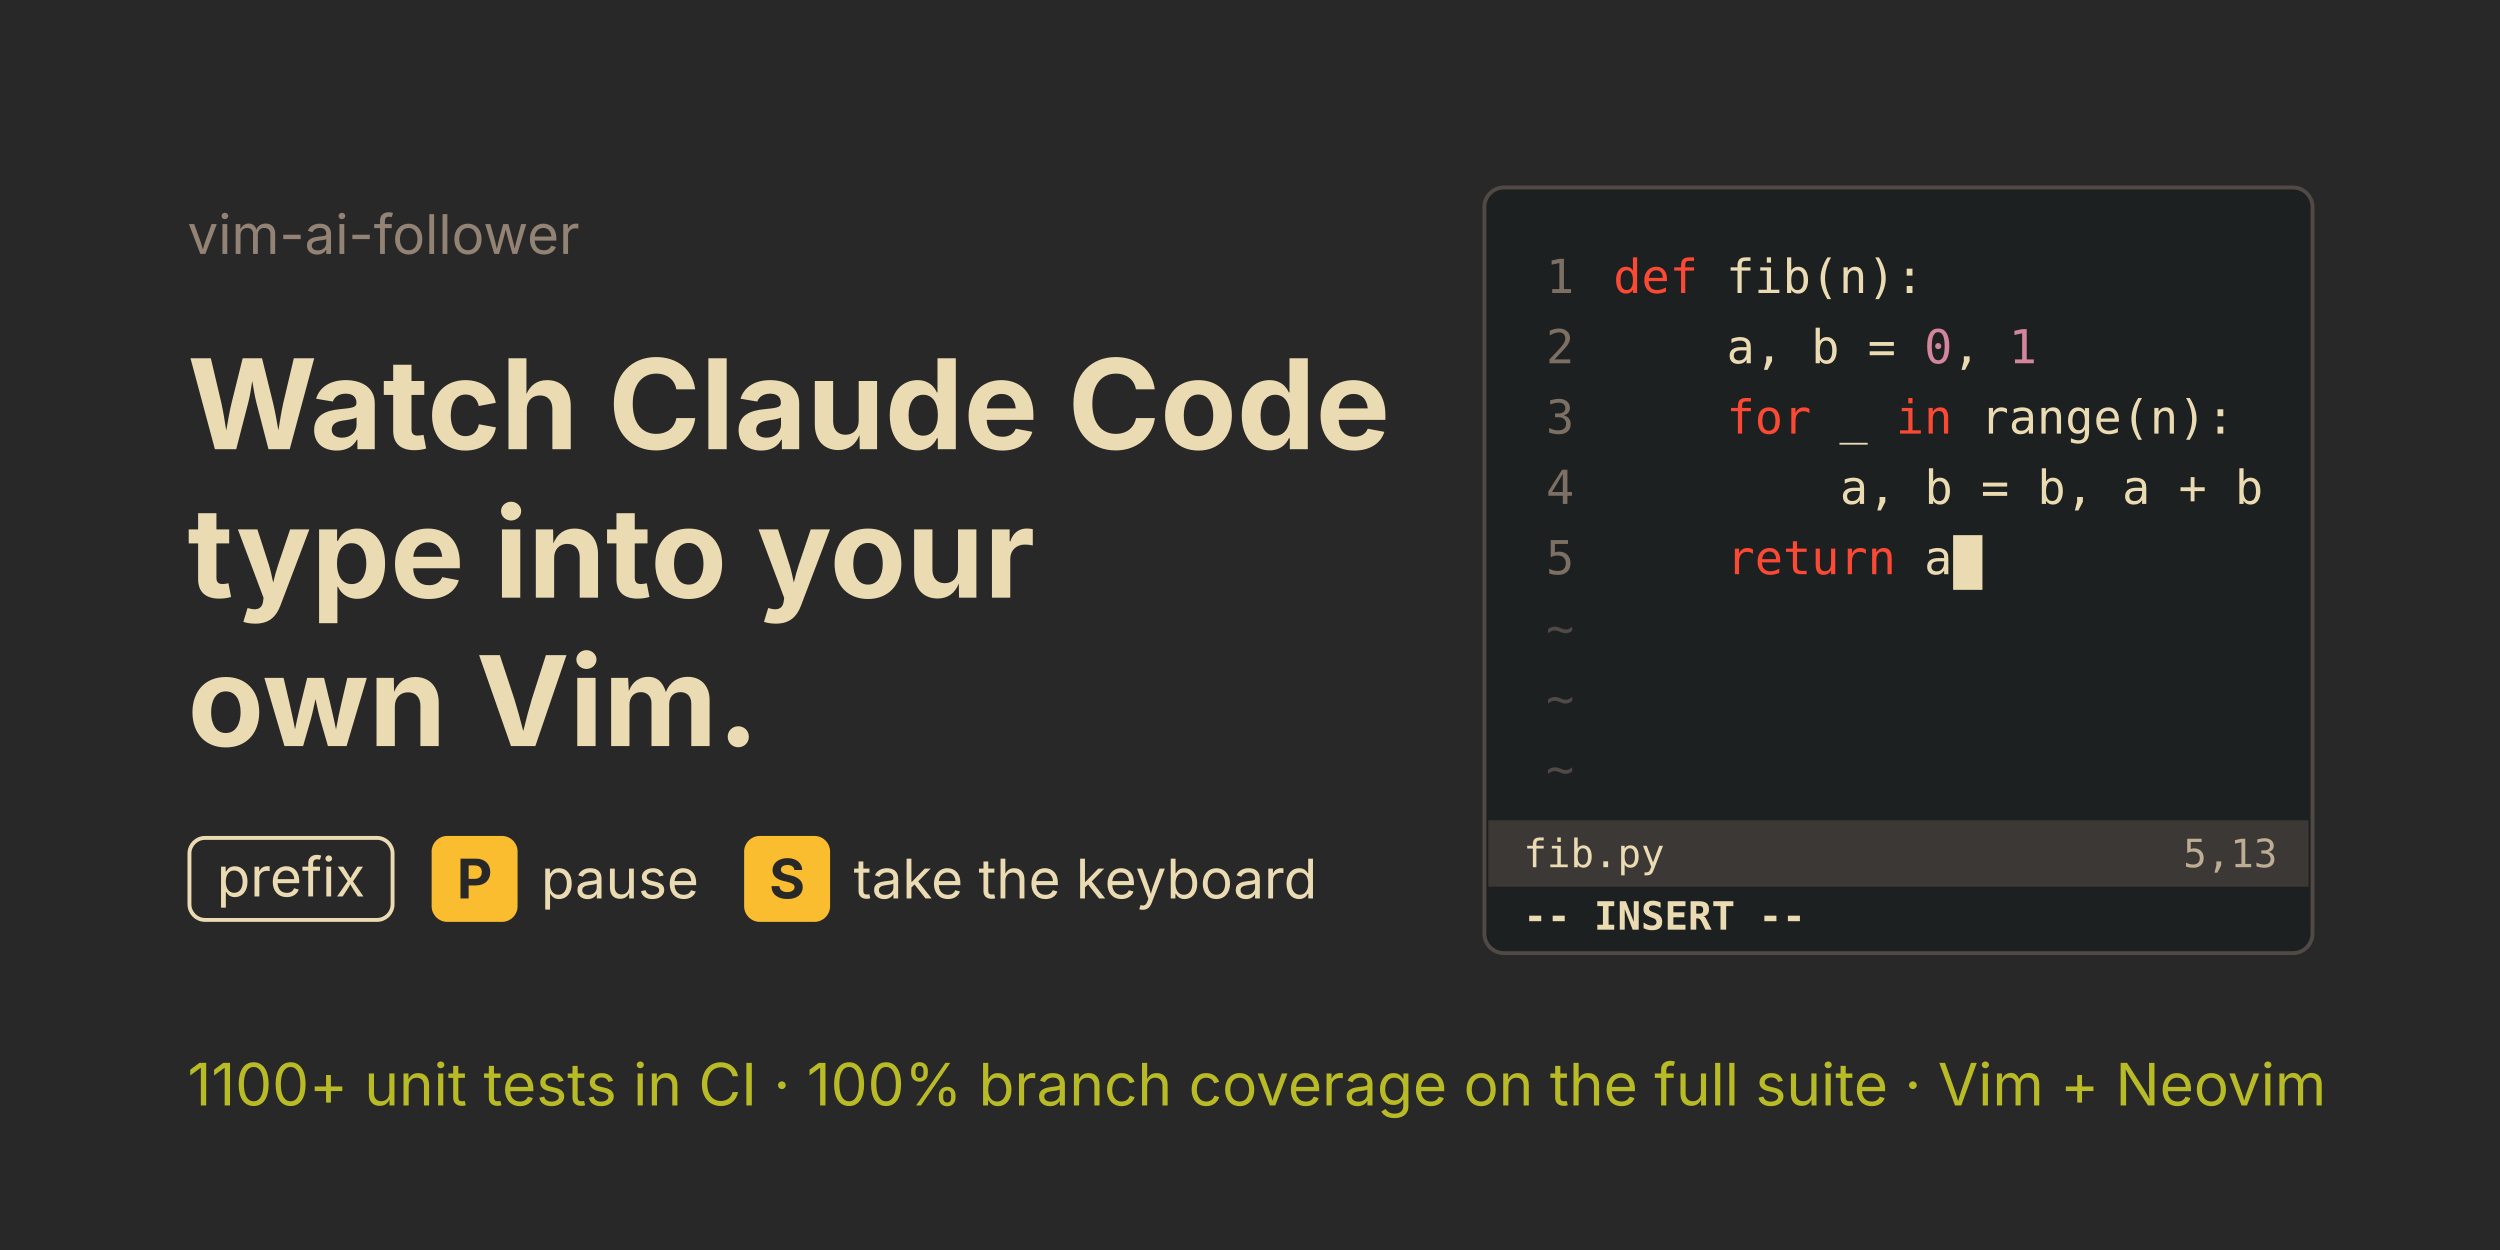
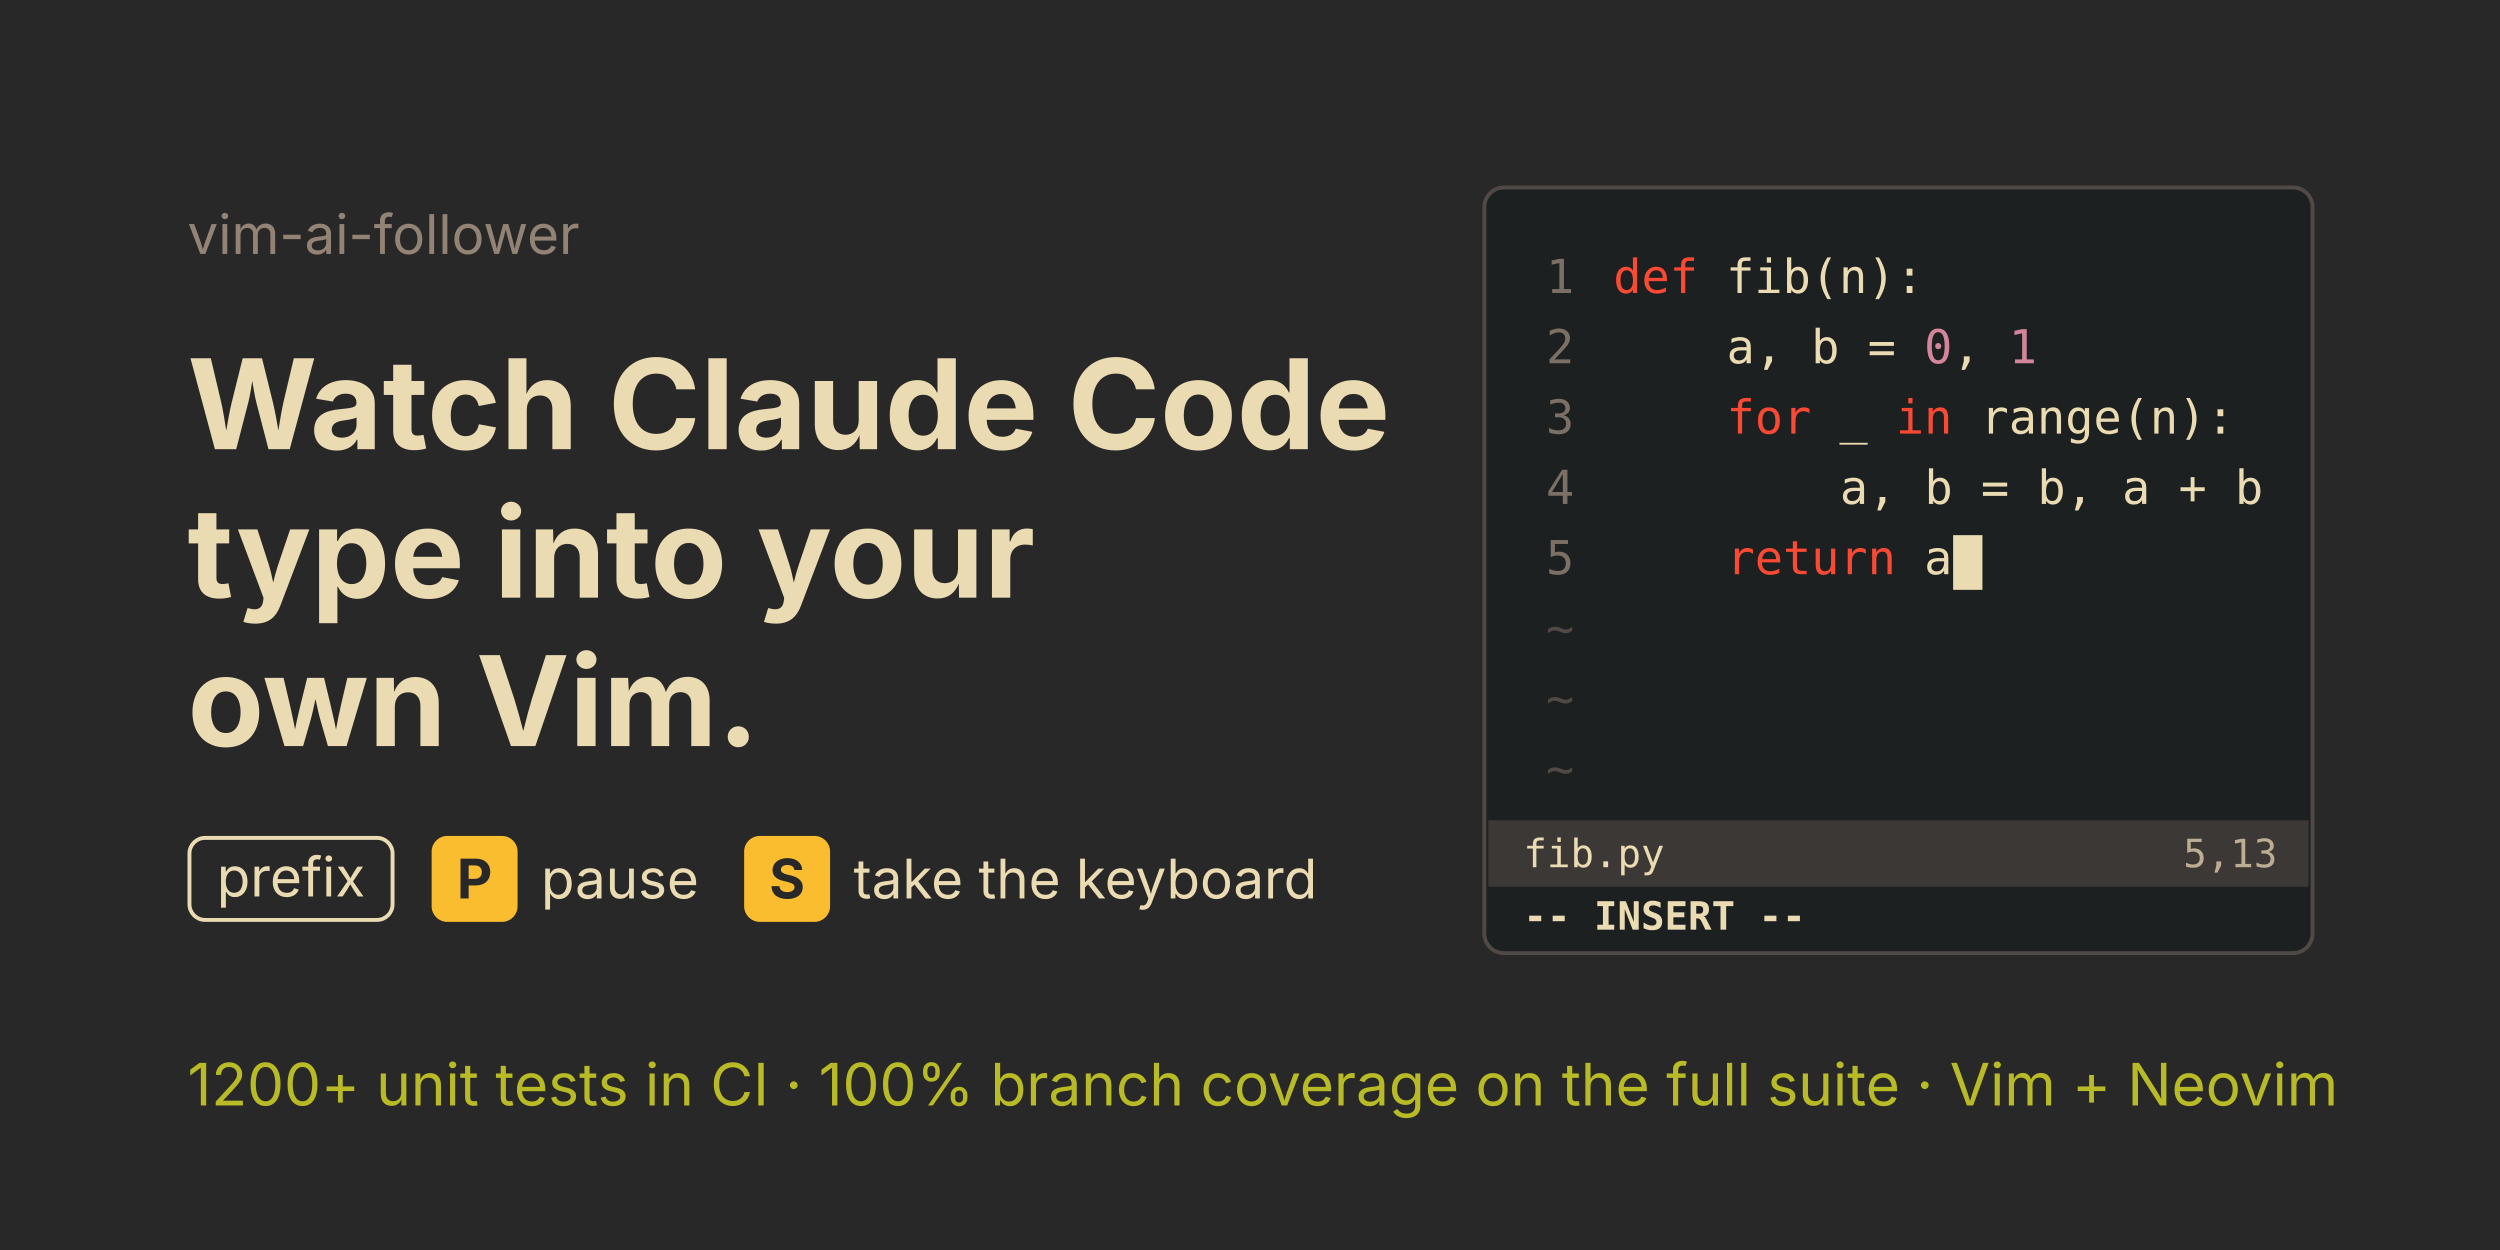
- <svg xmlns="http://www.w3.org/2000/svg" viewBox="0 0 1280 640" width="1280" height="640" role="img" aria-label="vim-ai-follower: Watch Claude Code type into your own Vim. 1100+ unit tests in CI · 100% branch coverage on the full suite · Vim + Neovim">
+ <svg xmlns="http://www.w3.org/2000/svg" viewBox="0 0 1280 640" width="1280" height="640" role="img" aria-label="vim-ai-follower: Watch Claude Code type into your own Vim. 1200+ unit tests in CI · 100% branch coverage on the full suite · Vim + Neovim">
  <rect width="1280" height="640" fill="#282828" />
  <g font-family="system-ui, -apple-system, Segoe UI, sans-serif" fill="#EBDBB2">
    <text x="96" y="130" font-size="28" fill="#928374">vim-ai-follower</text>
    <g font-size="64" font-weight="700">
      <text x="96" y="230">Watch Claude Code</text>
      <text x="96" y="306">type into your</text>
      <text x="96" y="382">own Vim.</text>
    </g>
    <g font-size="28">
      <rect x="97" y="429" width="104" height="42" rx="8" fill="none" stroke="#EBDBB2" stroke-width="2" />
      <text x="149" y="459" text-anchor="middle">prefix</text>
      <rect x="221" y="428" width="44" height="44" rx="8" fill="#FABD2F" />
      <text x="243" y="460" font-weight="700" fill="#282828" text-anchor="middle">P</text>
      <text x="277" y="460">pause</text>
      <rect x="381" y="428" width="44" height="44" rx="8" fill="#FABD2F" />
      <text x="403" y="460" font-weight="700" fill="#282828" text-anchor="middle">S</text>
      <text x="437" y="460">take the keyboard</text>
    </g>
-     <text x="96" y="566" font-size="30" fill="#B8BB26">1100+ unit tests in CI · 100% branch coverage on the full suite · Vim + Neovim</text>
+     <text x="96" y="566" font-size="30" fill="#B8BB26">1200+ unit tests in CI · 100% branch coverage on the full suite · Vim + Neovim</text>
  </g>
  <g font-family="ui-monospace, SFMono-Regular, Menlo, Consolas, monospace" font-size="24">
    <rect x="760" y="96" width="424" height="392" rx="10" fill="#1D2021" stroke="#504945" stroke-width="2" />
    <g fill="#7C6F64" text-anchor="end">
      <text x="806" y="150">1</text>
      <text x="806" y="186">2</text>
      <text x="806" y="222">3</text>
      <text x="806" y="258">4</text>
      <text x="806" y="294">5</text>
    </g>
    <g fill="#EBDBB2">
      <text x="826" y="150">
        <tspan fill="#FB4934">def</tspan> fib(n):</text>
      <text x="884" y="186">a, b = <tspan fill="#D3869B">0</tspan>, <tspan fill="#D3869B">1</tspan>
      </text>
      <text x="884" y="222">
        <tspan fill="#FB4934">for</tspan> _ <tspan fill="#FB4934">in</tspan> range(n):</text>
      <text x="942" y="258">a, b = b, a + b</text>
      <text x="884" y="294">
        <tspan fill="#FB4934">return</tspan> a</text>
    </g>
    <rect x="1000" y="274" width="15" height="28" fill="#EBDBB2" />
    <g fill="#504945">
      <text x="806" y="330" text-anchor="end">~</text>
      <text x="806" y="366" text-anchor="end">~</text>
      <text x="806" y="402" text-anchor="end">~</text>
    </g>
    <rect x="762" y="420" width="420" height="34" fill="#3C3836" />
    <text x="780" y="444" font-size="20" fill="#EBDBB2">fib.py</text>
    <text x="1166" y="444" font-size="20" fill="#BDAE93" text-anchor="end">5,13</text>
    <text x="780" y="476" font-size="20" fill="#EBDBB2" font-weight="700">-- INSERT --</text>
  </g>
</svg>
